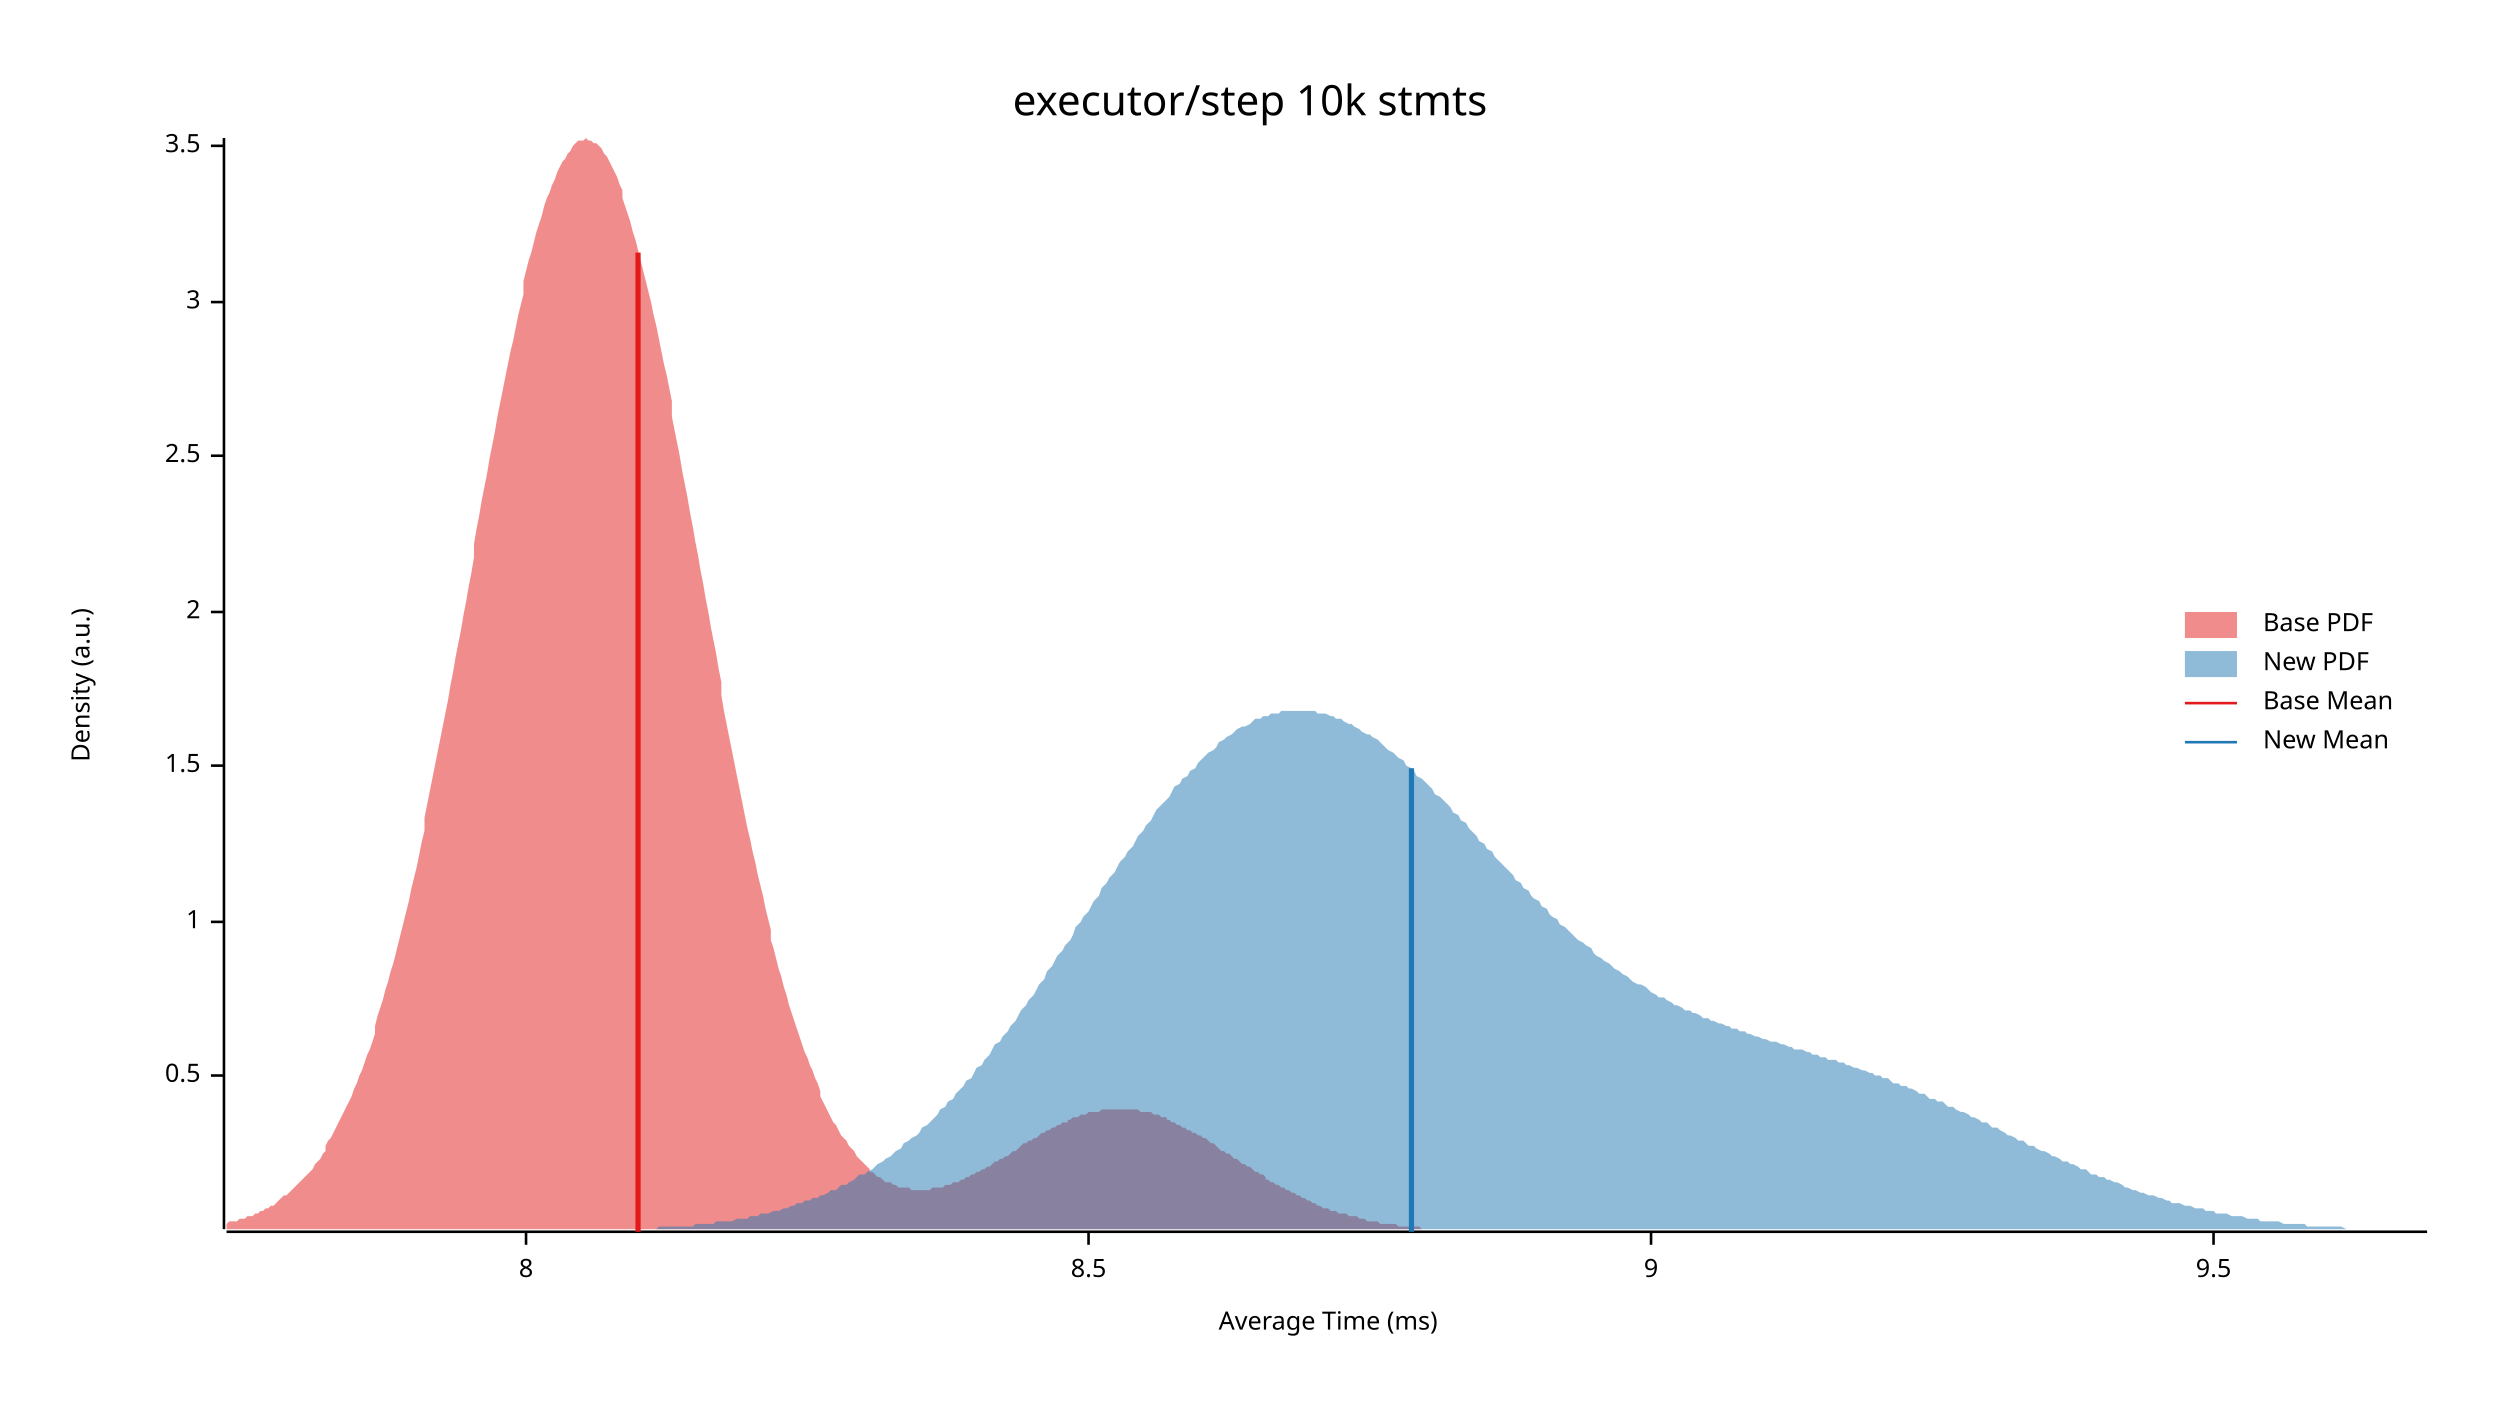
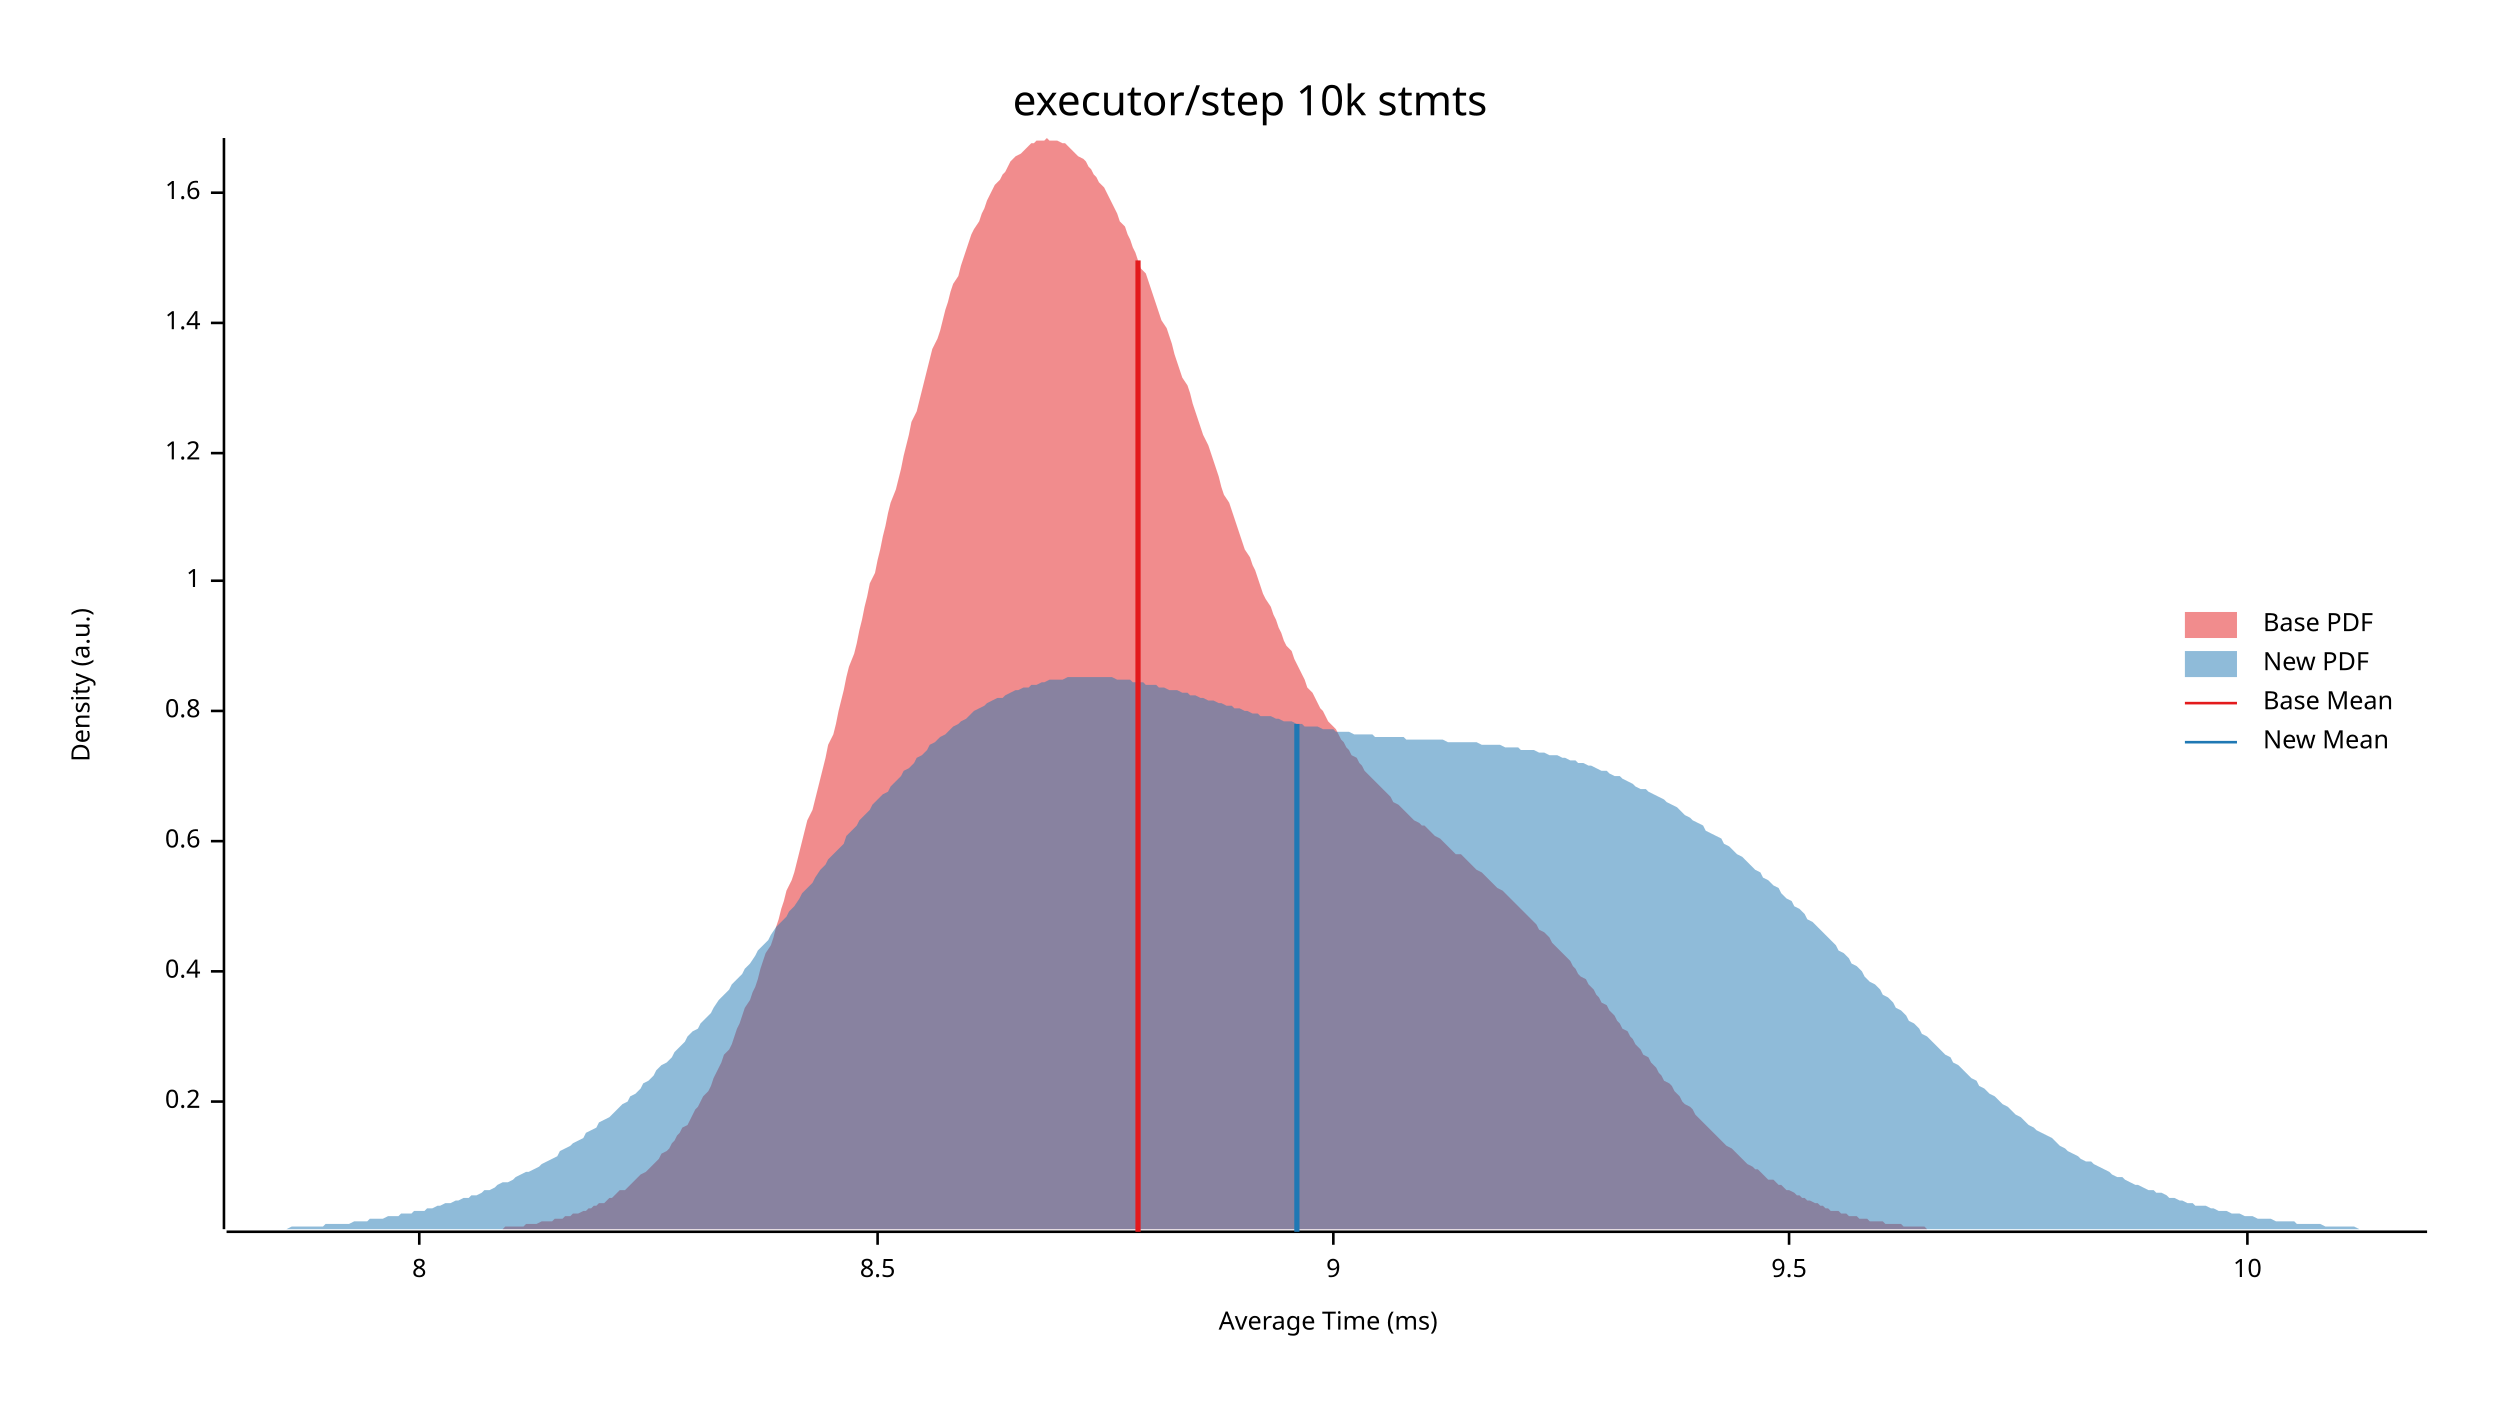
<svg xmlns="http://www.w3.org/2000/svg" width="960" height="540" viewBox="0 0 960 540">
  <text x="480" y="32" dy="0.76em" text-anchor="middle" font-family="sans-serif" font-size="16.129" opacity="1" fill="#000000">
executor/step 10k stmts
</text>
  <text x="27" y="263" dy="0.76em" text-anchor="middle" font-family="sans-serif" font-size="9.677" opacity="1" fill="#000000" transform="rotate(270, 27, 263)">
Density (a.u.)
</text>
  <text x="510" y="513" dy="-0.5ex" text-anchor="middle" font-family="sans-serif" font-size="9.677" opacity="1" fill="#000000">
Average Time (ms)
</text>
  <polyline fill="none" opacity="1" stroke="#000000" stroke-width="1" points="86,53 86,472 " />
-   <text x="77" y="413" dy="0.5ex" text-anchor="end" font-family="sans-serif" font-size="9.677" opacity="1" fill="#000000">
- 0.5
+   <text x="77" y="423" dy="0.5ex" text-anchor="end" font-family="sans-serif" font-size="9.677" opacity="1" fill="#000000">
+ 0.2
</text>
-   <polyline fill="none" opacity="1" stroke="#000000" stroke-width="1" points="81,413 86,413 " />
-   <text x="77" y="354" dy="0.5ex" text-anchor="end" font-family="sans-serif" font-size="9.677" opacity="1" fill="#000000">
+   <polyline fill="none" opacity="1" stroke="#000000" stroke-width="1" points="81,423 86,423 " />
+   <text x="77" y="373" dy="0.5ex" text-anchor="end" font-family="sans-serif" font-size="9.677" opacity="1" fill="#000000">
+ 0.4
+ </text>
+   <polyline fill="none" opacity="1" stroke="#000000" stroke-width="1" points="81,373 86,373 " />
+   <text x="77" y="323" dy="0.5ex" text-anchor="end" font-family="sans-serif" font-size="9.677" opacity="1" fill="#000000">
+ 0.6
+ </text>
+   <polyline fill="none" opacity="1" stroke="#000000" stroke-width="1" points="81,323 86,323 " />
+   <text x="77" y="273" dy="0.5ex" text-anchor="end" font-family="sans-serif" font-size="9.677" opacity="1" fill="#000000">
+ 0.8
+ </text>
+   <polyline fill="none" opacity="1" stroke="#000000" stroke-width="1" points="81,273 86,273 " />
+   <text x="77" y="223" dy="0.5ex" text-anchor="end" font-family="sans-serif" font-size="9.677" opacity="1" fill="#000000">
1
</text>
-   <polyline fill="none" opacity="1" stroke="#000000" stroke-width="1" points="81,354 86,354 " />
-   <text x="77" y="294" dy="0.5ex" text-anchor="end" font-family="sans-serif" font-size="9.677" opacity="1" fill="#000000">
- 1.5
+   <polyline fill="none" opacity="1" stroke="#000000" stroke-width="1" points="81,223 86,223 " />
+   <text x="77" y="174" dy="0.5ex" text-anchor="end" font-family="sans-serif" font-size="9.677" opacity="1" fill="#000000">
+ 1.2
</text>
-   <polyline fill="none" opacity="1" stroke="#000000" stroke-width="1" points="81,294 86,294 " />
-   <text x="77" y="235" dy="0.5ex" text-anchor="end" font-family="sans-serif" font-size="9.677" opacity="1" fill="#000000">
- 2
+   <polyline fill="none" opacity="1" stroke="#000000" stroke-width="1" points="81,174 86,174 " />
+   <text x="77" y="124" dy="0.5ex" text-anchor="end" font-family="sans-serif" font-size="9.677" opacity="1" fill="#000000">
+ 1.4
</text>
-   <polyline fill="none" opacity="1" stroke="#000000" stroke-width="1" points="81,235 86,235 " />
-   <text x="77" y="175" dy="0.5ex" text-anchor="end" font-family="sans-serif" font-size="9.677" opacity="1" fill="#000000">
- 2.5
+   <polyline fill="none" opacity="1" stroke="#000000" stroke-width="1" points="81,124 86,124 " />
+   <text x="77" y="74" dy="0.5ex" text-anchor="end" font-family="sans-serif" font-size="9.677" opacity="1" fill="#000000">
+ 1.6
</text>
-   <polyline fill="none" opacity="1" stroke="#000000" stroke-width="1" points="81,175 86,175 " />
-   <text x="77" y="116" dy="0.5ex" text-anchor="end" font-family="sans-serif" font-size="9.677" opacity="1" fill="#000000">
- 3
- </text>
-   <polyline fill="none" opacity="1" stroke="#000000" stroke-width="1" points="81,116 86,116 " />
-   <text x="77" y="56" dy="0.5ex" text-anchor="end" font-family="sans-serif" font-size="9.677" opacity="1" fill="#000000">
- 3.5
- </text>
-   <polyline fill="none" opacity="1" stroke="#000000" stroke-width="1" points="81,56 86,56 " />
+   <polyline fill="none" opacity="1" stroke="#000000" stroke-width="1" points="81,74 86,74 " />
  <polyline fill="none" opacity="1" stroke="#000000" stroke-width="1" points="87,473 932,473 " />
-   <text x="202" y="483" dy="0.76em" text-anchor="middle" font-family="sans-serif" font-size="9.677" opacity="1" fill="#000000">
+   <text x="161" y="483" dy="0.76em" text-anchor="middle" font-family="sans-serif" font-size="9.677" opacity="1" fill="#000000">
8
</text>
-   <polyline fill="none" opacity="1" stroke="#000000" stroke-width="1" points="202,473 202,478 " />
-   <text x="418" y="483" dy="0.76em" text-anchor="middle" font-family="sans-serif" font-size="9.677" opacity="1" fill="#000000">
+   <polyline fill="none" opacity="1" stroke="#000000" stroke-width="1" points="161,473 161,478 " />
+   <text x="337" y="483" dy="0.76em" text-anchor="middle" font-family="sans-serif" font-size="9.677" opacity="1" fill="#000000">
8.5
</text>
-   <polyline fill="none" opacity="1" stroke="#000000" stroke-width="1" points="418,473 418,478 " />
-   <text x="634" y="483" dy="0.76em" text-anchor="middle" font-family="sans-serif" font-size="9.677" opacity="1" fill="#000000">
+   <polyline fill="none" opacity="1" stroke="#000000" stroke-width="1" points="337,473 337,478 " />
+   <text x="512" y="483" dy="0.76em" text-anchor="middle" font-family="sans-serif" font-size="9.677" opacity="1" fill="#000000">
9
</text>
-   <polyline fill="none" opacity="1" stroke="#000000" stroke-width="1" points="634,473 634,478 " />
-   <text x="850" y="483" dy="0.76em" text-anchor="middle" font-family="sans-serif" font-size="9.677" opacity="1" fill="#000000">
+   <polyline fill="none" opacity="1" stroke="#000000" stroke-width="1" points="512,473 512,478 " />
+   <text x="687" y="483" dy="0.76em" text-anchor="middle" font-family="sans-serif" font-size="9.677" opacity="1" fill="#000000">
9.5
</text>
-   <polyline fill="none" opacity="1" stroke="#000000" stroke-width="1" points="850,473 850,478 " />
-   <polygon opacity="0.5" fill="#E31A1C" points="87,470 87,470 88,469 89,469 90,469 91,469 92,468 93,468 94,468 95,467 96,467 97,467 98,466 99,466 100,465 101,465 102,464 103,464 104,463 105,463 106,462 106,462 107,461 108,460 109,459 110,459 111,458 112,457 113,456 114,455 115,454 116,453 117,452 118,451 119,450 120,449 121,447 122,446 123,445 124,443 125,442 125,440 126,438 127,437 128,435 129,433 130,431 131,429 132,427 133,425 134,423 135,421 136,418 137,416 138,413 139,411 140,408 141,405 142,403 143,400 144,397 144,394 145,390 146,387 147,384 148,380 149,377 150,373 151,370 152,366 153,362 154,358 155,354 156,350 157,346 158,341 159,337 160,333 161,328 162,323 163,319 163,314 164,309 165,304 166,299 167,294 168,289 169,284 170,279 171,274 172,269 173,263 174,258 175,252 176,247 177,242 178,236 179,231 180,225 181,220 182,214 182,209 183,203 184,198 185,192 186,187 187,182 188,176 189,171 190,166 191,160 192,155 193,150 194,145 195,140 196,135 197,131 198,126 199,121 200,117 201,113 201,108 202,104 203,100 204,97 205,93 206,89 207,86 208,83 209,79 210,76 211,74 212,71 213,69 214,66 215,64 216,62 217,61 218,59 219,58 220,56 220,56 221,55 222,54 223,54 224,54 225,53 226,54 227,54 228,55 229,55 230,56 231,57 232,59 233,60 234,62 235,64 236,66 237,68 238,71 239,73 239,76 240,79 241,82 242,85 243,89 244,92 245,96 246,100 247,104 248,108 249,112 250,116 251,121 252,125 253,130 254,135 255,140 256,144 257,149 258,154 258,160 259,165 260,170 261,175 262,181 263,186 264,191 265,197 266,202 267,208 268,213 269,219 270,224 271,230 272,235 273,241 274,246 275,251 276,257 277,262 277,267 278,273 279,278 280,283 281,288 282,293 283,298 284,303 285,308 286,313 287,318 288,322 289,327 290,331 291,336 292,340 293,344 294,349 295,353 296,357 296,361 297,364 298,368 299,372 300,375 301,379 302,382 303,386 304,389 305,392 306,395 307,398 308,401 309,404 310,406 311,409 312,411 313,414 314,416 315,419 315,421 316,423 317,425 318,427 319,429 320,431 321,432 322,434 323,436 324,437 325,438 326,440 327,441 328,442 329,444 330,445 331,446 332,447 333,448 334,449 334,450 335,450 336,451 337,452 338,452 339,453 340,454 341,454 342,454 343,455 344,455 345,456 346,456 347,456 348,456 349,456 350,457 351,457 352,457 353,457 353,457 354,457 355,457 356,457 357,457 358,456 359,456 360,456 361,456 362,456 363,455 364,455 365,455 366,454 367,454 368,454 369,453 370,453 371,452 372,452 372,452 373,451 374,451 375,450 376,450 377,449 378,449 379,448 380,448 381,447 382,446 383,446 384,445 385,445 386,444 387,444 388,443 389,442 390,442 391,441 391,441 392,440 393,439 394,439 395,438 396,438 397,437 398,437 399,436 400,435 401,435 402,434 403,434 404,433 405,433 406,432 407,432 408,431 409,431 410,431 410,430 411,430 412,429 413,429 414,429 415,428 416,428 417,428 418,427 419,427 420,427 421,427 422,427 423,426 424,426 425,426 426,426 427,426 428,426 429,426 429,426 430,426 431,426 432,426 433,426 434,426 435,426 436,426 437,426 438,427 439,427 440,427 441,427 442,427 443,428 444,428 445,428 446,429 447,429 448,429 448,430 449,430 450,431 451,431 452,432 453,432 454,433 455,433 456,434 457,434 458,435 459,435 460,436 461,436 462,437 463,437 464,438 465,439 466,439 467,440 467,440 468,441 469,442 470,442 471,443 472,443 473,444 474,445 475,445 476,446 477,447 478,447 479,448 480,448 481,449 482,450 483,450 484,451 485,451 486,452 486,453 487,453 488,454 489,454 490,455 491,455 492,456 493,456 494,457 495,457 496,458 497,458 498,459 499,459 500,460 501,460 502,461 503,461 504,462 505,462 505,462 506,463 507,463 508,464 509,464 510,464 511,465 512,465 513,465 514,466 515,466 516,466 517,466 518,467 519,467 520,467 521,467 522,468 523,468 524,468 524,468 525,469 526,469 527,469 528,469 529,469 530,470 531,470 532,470 533,470 534,470 535,470 536,470 537,471 538,471 539,471 540,471 541,471 542,471 543,471 543,471 544,471 545,471 546,472 547,472 548,472 549,472 550,472 551,472 552,472 553,472 554,472 555,472 556,472 557,472 558,472 559,472 560,472 561,472 561,472 87,472 " />
-   <polygon opacity="0.5" fill="#1F78B4" points="229,472 230,472 232,472 233,472 235,472 236,472 237,472 239,472 240,472 242,472 243,472 245,472 246,472 247,472 249,472 250,472 252,472 253,471 254,471 256,471 257,471 259,471 260,471 261,471 263,471 264,471 266,471 267,470 268,470 270,470 271,470 273,470 274,470 275,469 277,469 278,469 280,469 281,469 283,468 284,468 285,468 287,468 288,467 290,467 291,467 292,466 294,466 295,466 297,465 298,465 299,465 301,464 302,464 304,463 305,463 306,462 308,462 309,461 311,461 312,460 314,460 315,459 316,459 318,458 319,457 321,457 322,456 323,455 325,455 326,454 328,453 329,452 330,451 332,451 333,450 335,449 336,448 337,447 339,446 340,445 342,444 343,443 344,442 346,441 347,439 349,438 350,437 352,436 353,435 354,433 356,432 357,431 359,429 360,428 361,426 363,425 364,423 366,422 367,420 368,419 370,417 371,415 373,414 374,412 375,410 377,409 378,407 380,405 381,403 382,401 384,400 385,398 387,396 388,394 390,392 391,390 392,388 394,386 395,384 397,382 398,380 399,378 401,376 402,373 404,371 405,369 406,367 408,365 409,363 411,361 412,359 413,356 415,354 416,352 418,350 419,348 420,346 422,344 423,341 425,339 426,337 428,335 429,333 430,331 432,329 433,327 435,325 436,323 437,321 439,319 440,317 442,315 443,313 444,311 446,309 447,308 449,306 450,304 451,302 453,301 454,299 456,298 457,296 459,295 460,293 461,292 463,290 464,289 466,288 467,287 468,285 470,284 471,283 473,282 474,281 475,280 477,279 478,279 480,278 481,277 482,276 484,276 485,275 487,275 488,274 489,274 491,274 492,273 494,273 495,273 497,273 498,273 499,273 501,273 502,273 504,273 505,273 506,274 508,274 509,274 511,275 512,275 513,276 515,276 516,277 518,278 519,278 520,279 522,280 523,281 525,282 526,282 527,283 529,284 530,285 532,287 533,288 535,289 536,290 537,291 539,292 540,294 542,295 543,296 544,298 546,299 547,300 549,302 550,303 551,305 553,306 554,307 556,309 557,310 558,312 560,313 561,315 563,316 564,318 565,319 567,321 568,323 570,324 571,326 573,327 574,329 575,330 577,332 578,333 580,335 581,336 582,338 584,339 585,341 587,342 588,344 589,345 591,346 592,348 594,349 595,351 596,352 598,353 599,355 601,356 602,357 603,358 605,360 606,361 608,362 609,363 611,364 612,366 613,367 615,368 616,369 618,370 619,371 620,372 622,373 623,374 625,375 626,376 627,377 629,378 630,378 632,379 633,380 634,381 636,382 637,383 639,383 640,384 642,385 643,386 644,386 646,387 647,388 649,388 650,389 651,389 653,390 654,391 656,391 657,392 658,392 660,393 661,393 663,394 664,394 665,395 667,395 668,396 670,396 671,397 672,397 674,398 675,398 677,399 678,399 680,400 681,400 682,400 684,401 685,401 687,402 688,402 689,403 691,403 692,403 694,404 695,404 696,405 698,405 699,406 701,406 702,407 703,407 705,407 706,408 708,408 709,409 710,409 712,410 713,410 715,411 716,411 718,412 719,412 720,413 722,413 723,414 725,414 726,415 727,416 729,416 730,417 732,417 733,418 734,418 736,419 737,420 739,420 740,421 741,422 743,422 744,423 746,423 747,424 748,425 750,425 751,426 753,427 754,427 756,428 757,429 758,429 760,430 761,431 763,431 764,432 765,433 767,433 768,434 770,435 771,436 772,436 774,437 775,438 777,438 778,439 779,440 781,440 782,441 784,442 785,442 787,443 788,444 789,444 791,445 792,446 794,446 795,447 796,447 798,448 799,449 801,449 802,450 803,451 805,451 806,452 808,452 809,453 810,453 812,454 813,454 815,455 816,456 817,456 819,457 820,457 822,458 823,458 825,459 826,459 827,459 829,460 830,460 832,461 833,461 834,462 836,462 837,462 839,463 840,463 841,463 843,464 844,464 846,464 847,465 848,465 850,465 851,466 853,466 854,466 855,466 857,467 858,467 860,467 861,467 863,468 864,468 865,468 867,468 868,469 870,469 871,469 872,469 874,469 875,469 877,470 878,470 879,470 881,470 882,470 884,470 885,470 886,471 888,471 889,471 891,471 892,471 893,471 895,471 896,471 898,471 899,471 901,472 902,472 903,472 905,472 906,472 908,472 909,472 910,472 912,472 913,472 915,472 916,472 917,472 919,472 920,472 922,472 923,472 924,472 926,472 927,472 929,472 930,472 932,472 932,472 229,472 " />
-   <polyline fill="none" opacity="1" stroke="#E31A1C" stroke-width="2" points="245,473 245,97 " />
-   <polyline fill="none" opacity="1" stroke="#1F78B4" stroke-width="2" points="542,473 542,295 " />
+   <polyline fill="none" opacity="1" stroke="#000000" stroke-width="1" points="687,473 687,478 " />
+   <text x="863" y="483" dy="0.76em" text-anchor="middle" font-family="sans-serif" font-size="9.677" opacity="1" fill="#000000">
+ 10
+ </text>
+   <polyline fill="none" opacity="1" stroke="#000000" stroke-width="1" points="863,473 863,478 " />
+   <polygon opacity="0.5" fill="#E31A1C" points="184,472 185,472 186,472 187,472 188,472 189,472 191,472 192,472 193,472 194,471 195,471 196,471 197,471 199,471 200,471 201,471 202,470 203,470 204,470 205,470 206,470 208,469 209,469 210,469 211,469 212,469 213,468 214,468 216,468 217,467 218,467 219,467 220,466 221,466 222,466 224,465 225,465 226,464 227,464 228,463 229,463 230,462 232,462 233,461 234,460 235,460 236,459 237,458 238,457 240,457 241,456 242,455 243,454 244,453 245,452 246,451 248,450 249,449 250,448 251,447 252,446 253,445 254,443 256,442 257,441 258,439 259,438 260,436 261,435 262,433 264,432 265,430 266,428 267,426 268,425 269,423 270,421 272,419 273,417 274,414 275,412 276,410 277,408 278,405 280,403 281,401 282,398 283,395 284,393 285,390 286,387 288,384 289,381 290,379 291,376 292,372 293,369 294,366 296,363 297,360 298,356 299,353 300,349 301,346 302,342 304,338 305,335 306,331 307,327 308,323 309,319 310,315 312,311 313,307 314,303 315,299 316,295 317,291 318,286 320,282 321,278 322,273 323,269 324,265 325,260 326,256 328,251 329,247 330,242 331,238 332,233 333,229 334,224 336,220 337,215 338,211 339,206 340,202 341,197 342,193 344,188 345,184 346,180 347,175 348,171 349,167 350,162 352,158 353,154 354,150 355,146 356,142 357,138 358,134 360,130 361,127 362,123 363,119 364,116 365,112 366,109 368,106 369,102 370,99 371,96 372,93 373,90 374,88 376,85 377,82 378,80 379,77 380,75 381,73 382,71 384,69 385,67 386,66 387,64 388,62 389,61 390,60 392,59 393,58 394,57 395,56 396,55 397,55 398,54 400,54 401,54 402,53 403,54 404,54 405,54 406,54 408,55 409,55 410,56 411,57 412,58 413,59 414,60 416,61 417,62 418,64 419,65 420,67 421,68 422,70 424,72 425,74 426,76 427,78 428,80 429,82 430,85 432,87 433,90 434,92 435,95 436,97 437,100 438,103 440,105 441,108 442,111 443,114 444,117 445,120 446,123 448,126 449,129 450,132 451,136 452,139 453,142 454,145 456,148 457,151 458,155 459,158 460,161 461,164 462,167 464,171 465,174 466,177 467,180 468,183 469,187 470,190 472,193 473,196 474,199 475,202 476,205 477,208 478,211 480,214 481,217 482,219 483,222 484,225 485,228 486,230 488,233 489,236 490,238 491,241 492,243 493,246 494,248 496,250 497,253 498,255 499,257 500,259 501,261 502,264 504,266 505,268 506,270 507,272 508,273 509,275 510,277 512,279 513,280 514,282 515,284 516,285 517,287 518,288 519,290 521,291 522,293 523,294 524,296 525,297 526,298 527,299 529,301 530,302 531,303 532,304 533,305 534,306 535,308 537,309 538,310 539,311 540,312 541,313 542,314 543,315 545,316 546,317 547,317 548,318 549,319 550,320 551,321 553,322 554,323 555,324 556,325 557,326 558,327 559,328 561,328 562,329 563,330 564,331 565,332 566,333 567,334 569,335 570,336 571,337 572,338 573,339 574,340 575,341 577,342 578,343 579,344 580,345 581,346 582,347 583,348 585,350 586,351 587,352 588,353 589,354 590,355 591,357 593,358 594,359 595,360 596,362 597,363 598,364 599,365 601,367 602,368 603,369 604,371 605,372 606,374 607,375 609,376 610,378 611,379 612,380 613,382 614,383 615,385 617,386 618,388 619,389 620,390 621,392 622,393 623,395 625,396 626,398 627,399 628,401 629,402 630,403 631,405 633,406 634,408 635,409 636,410 637,412 638,413 639,415 641,416 642,417 643,419 644,420 645,421 646,423 647,424 649,425 650,426 651,428 652,429 653,430 654,431 655,432 657,434 658,435 659,436 660,437 661,438 662,439 663,440 665,441 666,442 667,443 668,444 669,445 670,446 671,447 673,448 674,449 675,449 676,450 677,451 678,452 679,453 681,453 682,454 683,455 684,455 685,456 686,457 687,457 689,458 690,459 691,459 692,460 693,460 694,461 695,461 697,462 698,462 699,463 700,463 701,464 702,464 703,465 705,465 706,465 707,466 708,466 709,466 710,467 711,467 713,467 714,468 715,468 716,468 717,468 718,469 719,469 721,469 722,469 723,469 724,470 725,470 726,470 727,470 729,470 730,470 731,471 732,471 733,471 734,471 735,471 737,471 738,471 739,471 740,472 741,472 742,472 743,472 745,472 746,472 747,472 748,472 749,472 750,472 751,472 753,472 754,472 754,472 184,472 " />
+   <polygon opacity="0.5" fill="#1F78B4" points="87,472 88,472 90,472 92,472 93,472 95,472 97,472 98,472 100,472 102,472 103,472 105,472 107,472 109,472 110,472 112,471 114,471 115,471 117,471 119,471 120,471 122,471 124,471 125,470 127,470 129,470 131,470 132,470 134,470 136,469 137,469 139,469 141,469 142,468 144,468 146,468 147,468 149,467 151,467 153,467 154,466 156,466 158,466 159,465 161,465 163,465 164,464 166,464 168,463 169,463 171,462 173,462 175,461 176,461 178,460 180,460 181,459 183,459 185,458 186,457 188,457 190,456 191,455 193,454 195,454 197,453 198,452 200,451 202,450 203,450 205,449 207,448 208,447 210,446 212,445 214,444 215,442 217,441 219,440 220,439 222,438 224,437 225,435 227,434 229,433 230,431 232,430 234,429 236,427 237,426 239,424 241,423 242,421 244,420 246,418 247,416 249,415 251,413 252,411 254,409 256,408 258,406 259,404 261,402 263,400 264,398 266,396 268,395 269,393 271,391 273,389 274,387 276,384 278,382 280,380 281,378 283,376 285,374 286,372 288,370 290,367 291,365 293,363 295,361 296,359 298,356 300,354 302,352 303,350 305,348 307,345 308,343 310,341 312,339 313,337 315,334 317,332 318,330 320,328 322,326 324,324 325,321 327,319 329,317 330,315 332,313 334,311 335,309 337,307 339,305 341,304 342,302 344,300 346,298 347,296 349,295 351,293 352,291 354,290 356,288 357,286 359,285 361,283 363,282 364,281 366,279 368,278 369,277 371,276 373,274 374,273 376,272 378,271 379,270 381,269 383,268 385,268 386,267 388,266 390,265 391,265 393,264 395,264 396,263 398,263 400,262 401,262 403,261 405,261 407,261 408,261 410,260 412,260 413,260 415,260 417,260 418,260 420,260 422,260 423,260 425,260 427,260 429,261 430,261 432,261 434,261 435,262 437,262 439,262 440,263 442,263 444,263 445,264 447,264 449,265 451,265 452,265 454,266 456,266 457,267 459,267 461,268 462,268 464,269 466,269 468,270 469,270 471,271 473,271 474,272 476,272 478,273 479,273 481,274 483,274 484,275 486,275 488,275 490,276 491,276 493,277 495,277 496,277 498,278 500,278 501,279 503,279 505,279 506,279 508,280 510,280 512,280 513,281 515,281 517,281 518,281 520,282 522,282 523,282 525,282 527,282 528,283 530,283 532,283 534,283 535,283 537,283 539,283 540,284 542,284 544,284 545,284 547,284 549,284 550,284 552,284 554,284 556,285 557,285 559,285 561,285 562,285 564,285 566,285 567,285 569,286 571,286 573,286 574,286 576,286 578,287 579,287 581,287 583,287 584,288 586,288 588,288 589,288 591,289 593,289 595,290 596,290 598,290 600,291 601,291 603,292 605,292 606,293 608,293 610,294 611,294 613,295 615,296 617,296 618,297 620,298 622,298 623,299 625,300 627,301 628,302 630,303 632,303 633,304 635,305 637,306 639,307 640,308 642,309 644,310 645,311 647,313 649,314 650,315 652,316 654,317 655,319 657,320 659,321 661,322 662,324 664,325 666,327 667,328 669,329 671,331 672,332 674,334 676,335 677,337 679,338 681,340 683,341 684,343 686,345 688,346 689,348 691,349 693,351 694,353 696,354 698,356 700,358 701,359 703,361 705,363 706,365 708,366 710,368 711,370 713,371 715,373 716,375 718,377 720,378 722,380 723,382 725,383 727,385 728,387 730,388 732,390 733,392 735,393 737,395 738,397 740,398 742,400 744,402 745,403 747,405 749,406 750,408 752,409 754,411 755,412 757,414 759,415 760,417 762,418 764,420 766,421 767,422 769,424 771,425 772,426 774,428 776,429 777,430 779,432 781,433 782,434 784,435 786,436 788,437 789,438 791,440 793,441 794,442 796,443 798,444 799,445 801,446 803,446 804,447 806,448 808,449 810,450 811,451 813,452 815,452 816,453 818,454 820,455 821,455 823,456 825,457 827,457 828,458 830,458 832,459 833,460 835,460 837,461 838,461 840,462 842,462 843,463 845,463 847,463 849,464 850,464 852,465 854,465 855,465 857,466 859,466 860,466 862,467 864,467 865,467 867,468 869,468 871,468 872,468 874,469 876,469 877,469 879,469 881,469 882,470 884,470 886,470 887,470 889,470 891,470 893,471 894,471 896,471 898,471 899,471 901,471 903,471 904,471 906,472 908,472 909,472 911,472 913,472 915,472 916,472 918,472 920,472 921,472 923,472 925,472 926,472 928,472 930,472 932,472 932,472 87,472 " />
+   <polyline fill="none" opacity="1" stroke="#E31A1C" stroke-width="2" points="437,473 437,100 " />
+   <polyline fill="none" opacity="1" stroke="#1F78B4" stroke-width="2" points="498,473 498,278 " />
  <text x="869" y="235" dy="0.76em" text-anchor="start" font-family="sans-serif" font-size="9.677" opacity="1" fill="#000000">
Base PDF
</text>
  <text x="869" y="250" dy="0.76em" text-anchor="start" font-family="sans-serif" font-size="9.677" opacity="1" fill="#000000">
New PDF
</text>
  <text x="869" y="265" dy="0.76em" text-anchor="start" font-family="sans-serif" font-size="9.677" opacity="1" fill="#000000">
Base Mean
</text>
  <text x="869" y="280" dy="0.76em" text-anchor="start" font-family="sans-serif" font-size="9.677" opacity="1" fill="#000000">
New Mean
</text>
  <rect x="839" y="235" width="20" height="10" opacity="0.5" fill="#E31A1C" stroke="none" />
  <rect x="839" y="250" width="20" height="10" opacity="0.5" fill="#1F78B4" stroke="none" />
  <polyline fill="none" opacity="1" stroke="#E31A1C" stroke-width="1" points="839,270 859,270 " />
  <polyline fill="none" opacity="1" stroke="#1F78B4" stroke-width="1" points="839,285 859,285 " />
</svg>
